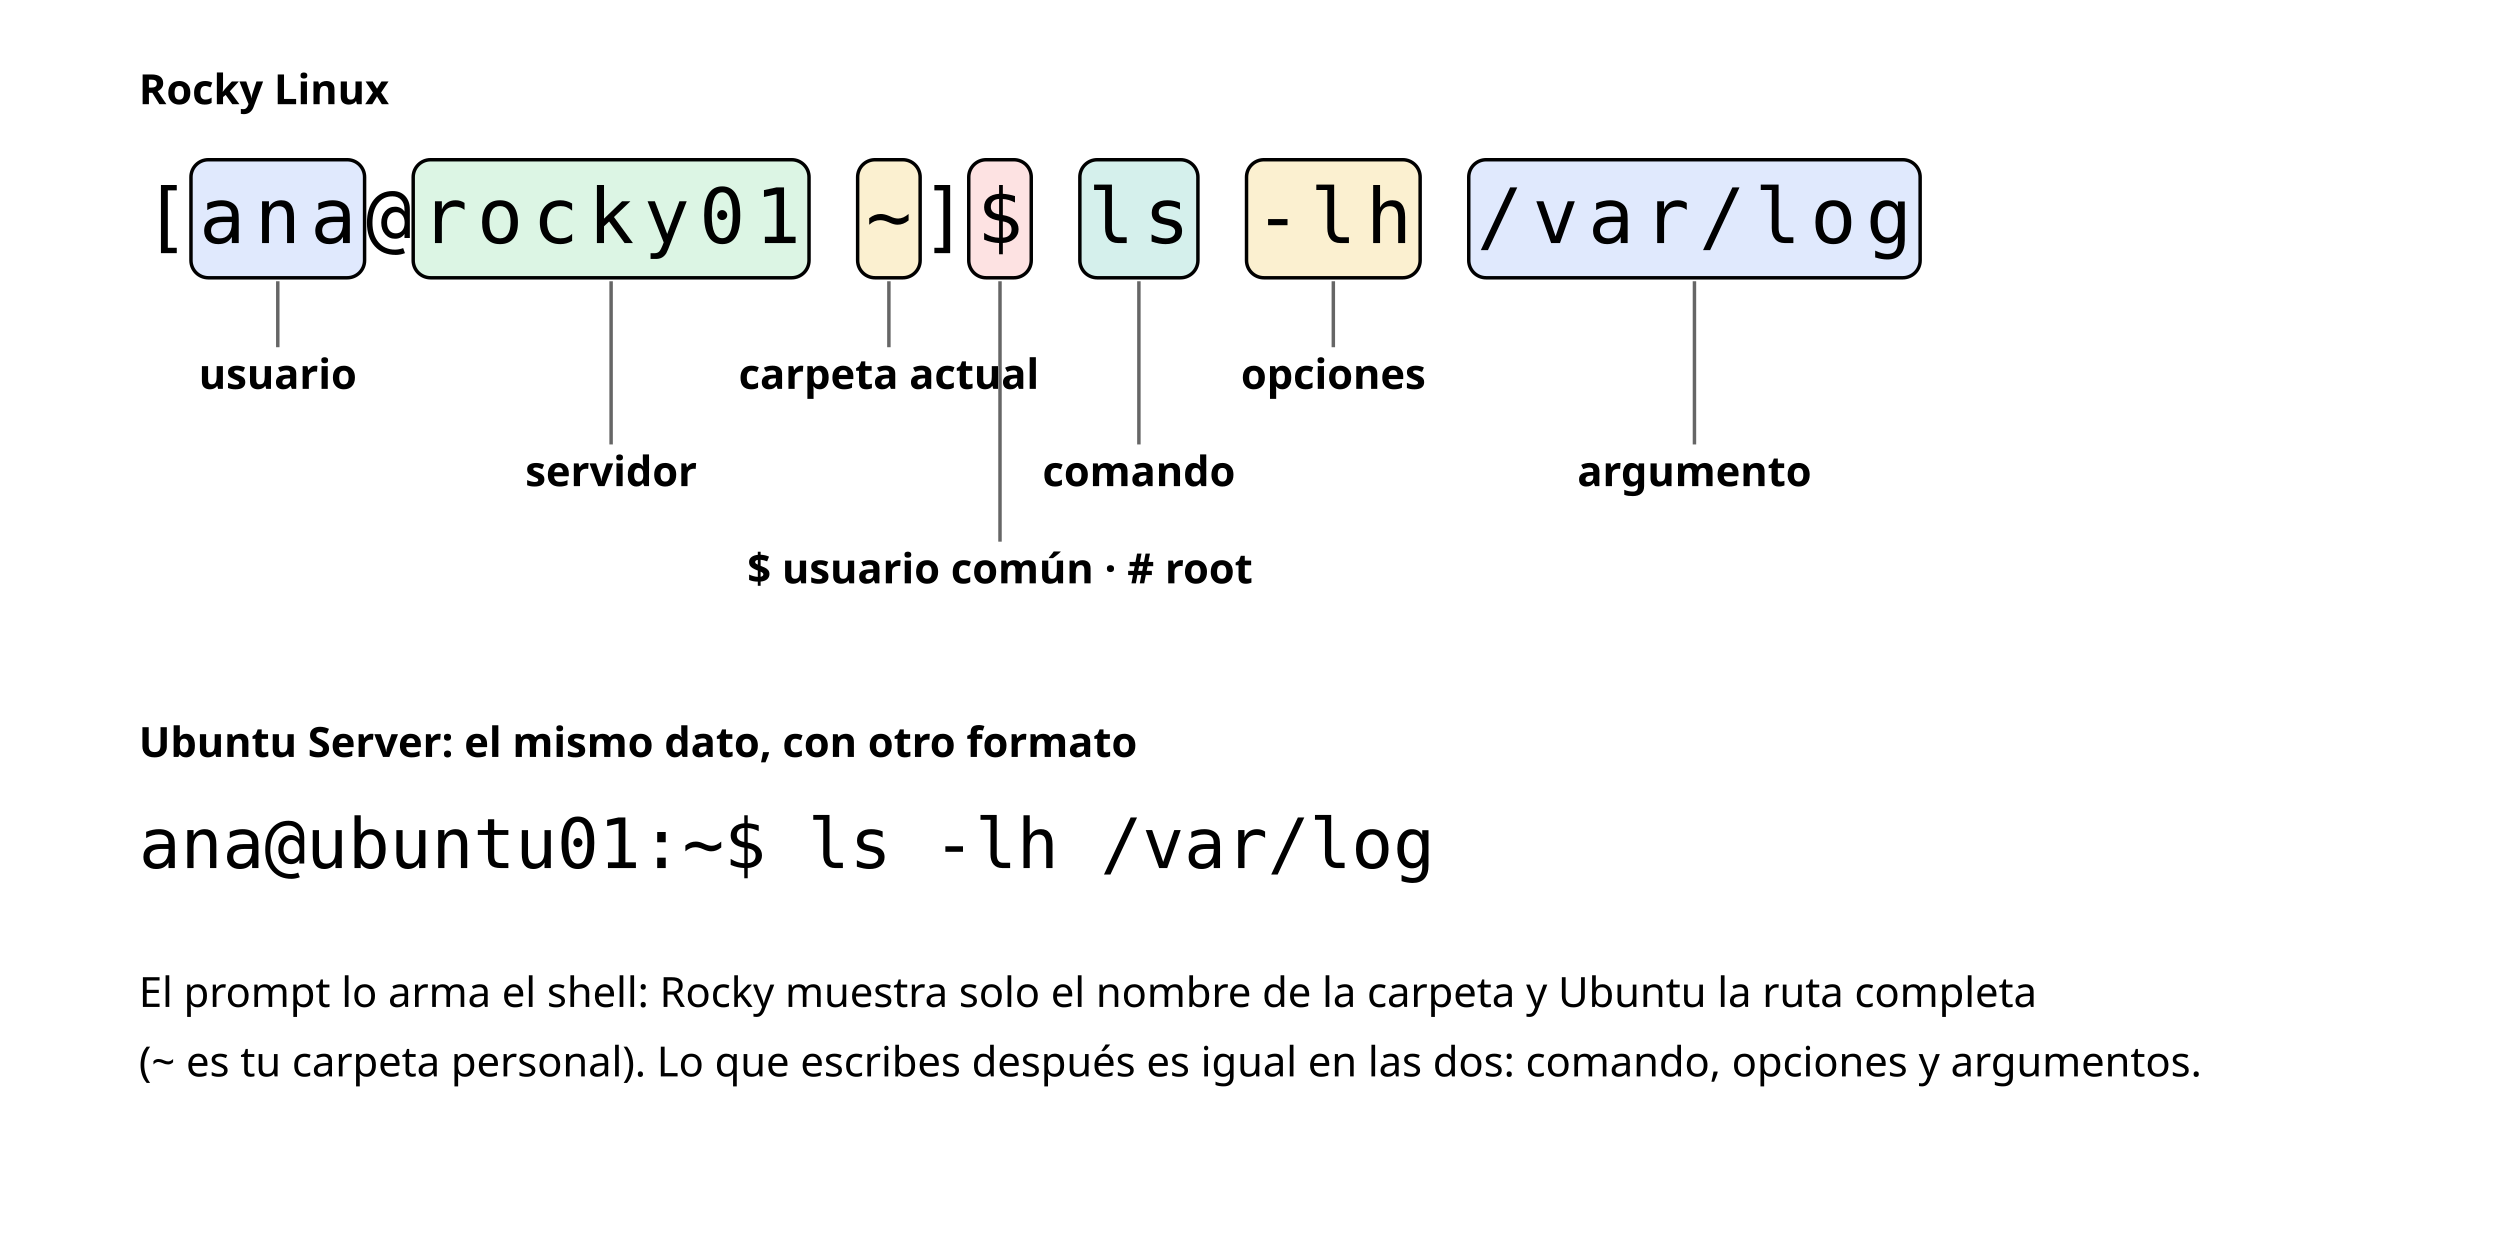
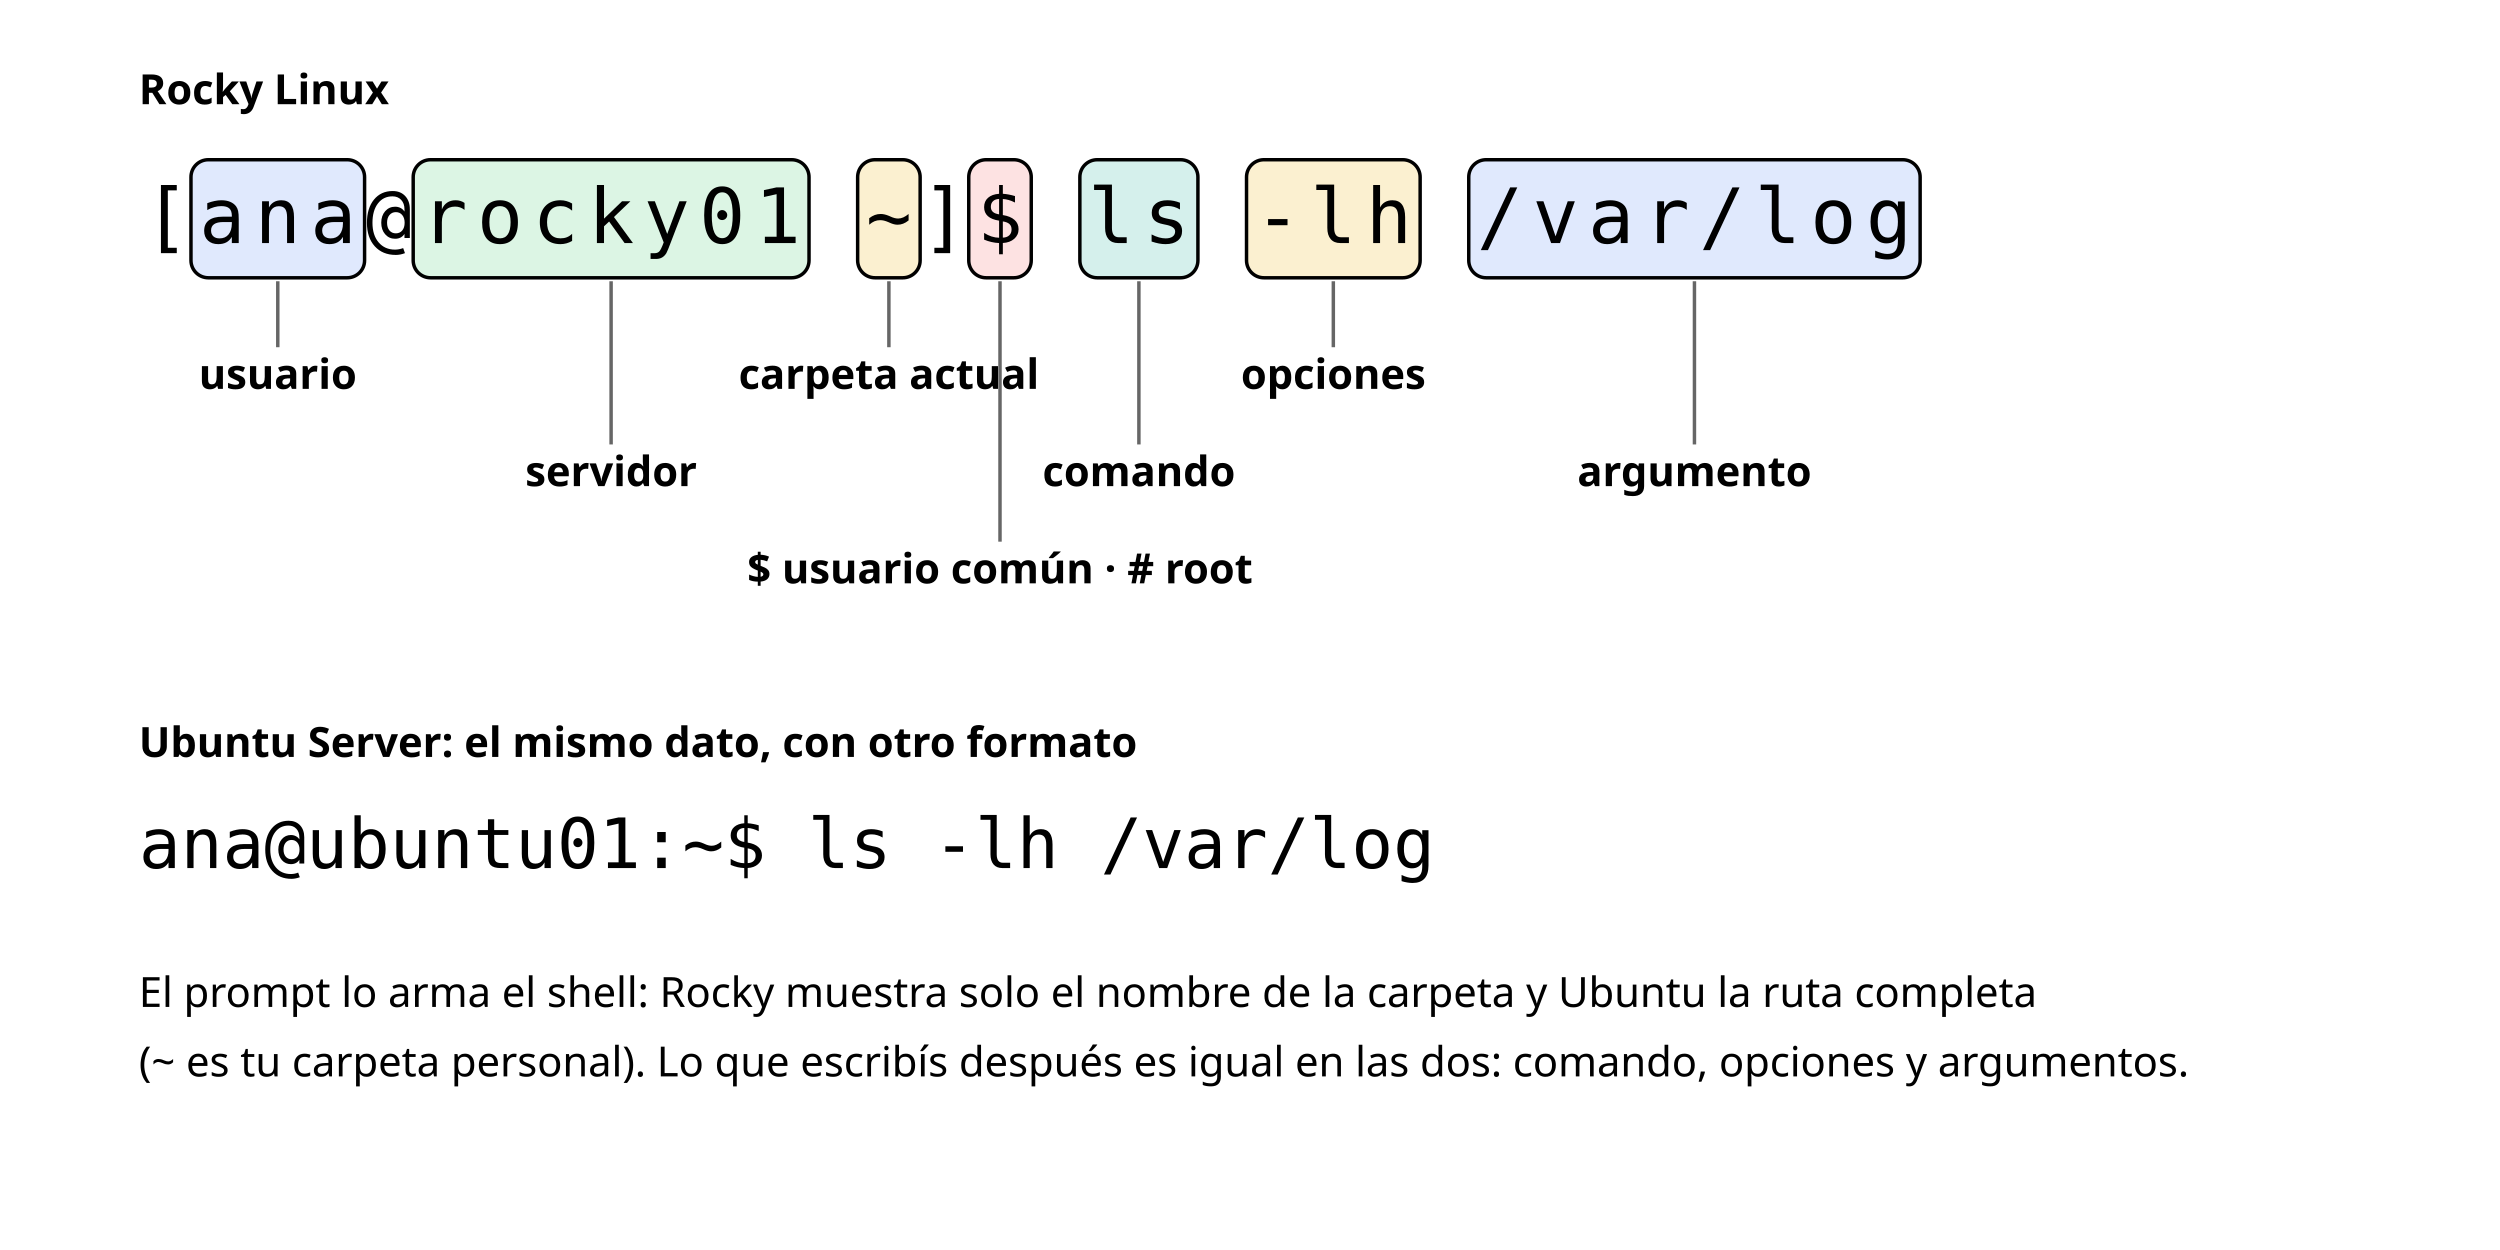
<svg xmlns="http://www.w3.org/2000/svg" viewBox="0 0 720 360" font-family="system-ui, sans-serif" font-size="12">
  <text x="40" y="30" font-weight="700" fill="currentColor">Rocky Linux</text>
  <rect x="55" y="46" width="50" height="34" rx="5" fill="var(--info-soft, #e0e9fd)" stroke="currentColor" stroke-width="1" />
  <rect x="119" y="46" width="114" height="34" rx="5" fill="var(--ok-soft, #dcf5e4)" stroke="currentColor" stroke-width="1" />
  <rect x="247" y="46" width="18" height="34" rx="5" fill="var(--warn-soft, #fbf0d0)" stroke="currentColor" stroke-width="1" />
  <rect x="279" y="46" width="18" height="34" rx="5" fill="var(--bad-soft, #fde2e2)" stroke="currentColor" stroke-width="1" />
  <rect x="311" y="46" width="34" height="34" rx="5" fill="var(--accent-soft, #d5f0ec)" stroke="currentColor" stroke-width="1" />
  <rect x="359" y="46" width="50" height="34" rx="5" fill="var(--warn-soft, #fbf0d0)" stroke="currentColor" stroke-width="1" />
  <rect x="423" y="46" width="130" height="34" rx="5" fill="var(--info-soft, #e0e9fd)" stroke="currentColor" stroke-width="1" />
  <text x="48.0" y="70" text-anchor="middle" font-family="ui-monospace, monospace" font-size="22" fill="currentColor">[</text>
  <text x="64.0" y="70" text-anchor="middle" font-family="ui-monospace, monospace" font-size="22" fill="currentColor">a</text>
  <text x="80.0" y="70" text-anchor="middle" font-family="ui-monospace, monospace" font-size="22" fill="currentColor">n</text>
  <text x="96.0" y="70" text-anchor="middle" font-family="ui-monospace, monospace" font-size="22" fill="currentColor">a</text>
  <text x="112.0" y="70" text-anchor="middle" font-family="ui-monospace, monospace" font-size="22" fill="currentColor">@</text>
  <text x="128.0" y="70" text-anchor="middle" font-family="ui-monospace, monospace" font-size="22" fill="currentColor">r</text>
  <text x="144.0" y="70" text-anchor="middle" font-family="ui-monospace, monospace" font-size="22" fill="currentColor">o</text>
  <text x="160.0" y="70" text-anchor="middle" font-family="ui-monospace, monospace" font-size="22" fill="currentColor">c</text>
  <text x="176.0" y="70" text-anchor="middle" font-family="ui-monospace, monospace" font-size="22" fill="currentColor">k</text>
  <text x="192.0" y="70" text-anchor="middle" font-family="ui-monospace, monospace" font-size="22" fill="currentColor">y</text>
  <text x="208.0" y="70" text-anchor="middle" font-family="ui-monospace, monospace" font-size="22" fill="currentColor">0</text>
  <text x="224.0" y="70" text-anchor="middle" font-family="ui-monospace, monospace" font-size="22" fill="currentColor">1</text>
  <text x="256.0" y="70" text-anchor="middle" font-family="ui-monospace, monospace" font-size="22" fill="currentColor">~</text>
  <text x="272.0" y="70" text-anchor="middle" font-family="ui-monospace, monospace" font-size="22" fill="currentColor">]</text>
  <text x="288.0" y="70" text-anchor="middle" font-family="ui-monospace, monospace" font-size="22" fill="currentColor">$</text>
  <text x="320.0" y="70" text-anchor="middle" font-family="ui-monospace, monospace" font-size="22" fill="currentColor">l</text>
  <text x="336.0" y="70" text-anchor="middle" font-family="ui-monospace, monospace" font-size="22" fill="currentColor">s</text>
  <text x="368.0" y="70" text-anchor="middle" font-family="ui-monospace, monospace" font-size="22" fill="currentColor">-</text>
  <text x="384.0" y="70" text-anchor="middle" font-family="ui-monospace, monospace" font-size="22" fill="currentColor">l</text>
  <text x="400.0" y="70" text-anchor="middle" font-family="ui-monospace, monospace" font-size="22" fill="currentColor">h</text>
  <text x="432.0" y="70" text-anchor="middle" font-family="ui-monospace, monospace" font-size="22" fill="currentColor">/</text>
  <text x="448.0" y="70" text-anchor="middle" font-family="ui-monospace, monospace" font-size="22" fill="currentColor">v</text>
  <text x="464.0" y="70" text-anchor="middle" font-family="ui-monospace, monospace" font-size="22" fill="currentColor">a</text>
  <text x="480.0" y="70" text-anchor="middle" font-family="ui-monospace, monospace" font-size="22" fill="currentColor">r</text>
  <text x="496.0" y="70" text-anchor="middle" font-family="ui-monospace, monospace" font-size="22" fill="currentColor">/</text>
  <text x="512.0" y="70" text-anchor="middle" font-family="ui-monospace, monospace" font-size="22" fill="currentColor">l</text>
  <text x="528.0" y="70" text-anchor="middle" font-family="ui-monospace, monospace" font-size="22" fill="currentColor">o</text>
  <text x="544.0" y="70" text-anchor="middle" font-family="ui-monospace, monospace" font-size="22" fill="currentColor">g</text>
  <line x1="80.0" y1="81" x2="80.0" y2="100" stroke="currentColor" stroke-width="1" opacity="0.6" />
  <text x="80.0" y="112" text-anchor="middle" font-size="12" font-weight="600" fill="currentColor" stroke="var(--surface, #fff)" stroke-width="4" paint-order="stroke">usuario</text>
  <line x1="256.0" y1="81" x2="256.0" y2="100" stroke="currentColor" stroke-width="1" opacity="0.6" />
  <text x="256.0" y="112" text-anchor="middle" font-size="12" font-weight="600" fill="currentColor" stroke="var(--surface, #fff)" stroke-width="4" paint-order="stroke">carpeta actual</text>
  <line x1="384.0" y1="81" x2="384.0" y2="100" stroke="currentColor" stroke-width="1" opacity="0.6" />
  <text x="384.0" y="112" text-anchor="middle" font-size="12" font-weight="600" fill="currentColor" stroke="var(--surface, #fff)" stroke-width="4" paint-order="stroke">opciones</text>
  <line x1="176.0" y1="81" x2="176.0" y2="128" stroke="currentColor" stroke-width="1" opacity="0.6" />
  <text x="176.0" y="140" text-anchor="middle" font-size="12" font-weight="600" fill="currentColor" stroke="var(--surface, #fff)" stroke-width="4" paint-order="stroke">servidor</text>
  <line x1="328.0" y1="81" x2="328.0" y2="128" stroke="currentColor" stroke-width="1" opacity="0.6" />
  <text x="328.0" y="140" text-anchor="middle" font-size="12" font-weight="600" fill="currentColor" stroke="var(--surface, #fff)" stroke-width="4" paint-order="stroke">comando</text>
  <line x1="488.0" y1="81" x2="488.0" y2="128" stroke="currentColor" stroke-width="1" opacity="0.6" />
  <text x="488.0" y="140" text-anchor="middle" font-size="12" font-weight="600" fill="currentColor" stroke="var(--surface, #fff)" stroke-width="4" paint-order="stroke">argumento</text>
  <line x1="288.0" y1="81" x2="288.0" y2="156" stroke="currentColor" stroke-width="1" opacity="0.6" />
  <text x="288.0" y="168" text-anchor="middle" font-size="12" font-weight="600" fill="currentColor" stroke="var(--surface, #fff)" stroke-width="4" paint-order="stroke">$ usuario común · # root</text>
  <text x="40" y="218" font-weight="700" fill="currentColor">Ubuntu Server: el mismo dato, con otro formato</text>
  <text x="40" y="250" font-family="ui-monospace, monospace" font-size="20" fill="currentColor">ana@ubuntu01:~$ ls -lh /var/log</text>
  <text x="40" y="290" font-size="12" fill="currentColor">El prompt lo arma el shell: Rocky muestra solo el nombre de la carpeta y Ubuntu la ruta completa</text>
-   <text x="40" y="310" font-size="12" fill="currentColor">(~ es tu carpeta personal). Lo que escribes después es igual en las dos: comando, opciones y argumentos.</text>
+   <text x="40" y="310" font-size="12" fill="currentColor">(~ es tu carpeta personal). Lo que escribís después es igual en las dos: comando, opciones y argumentos.</text>
</svg>
